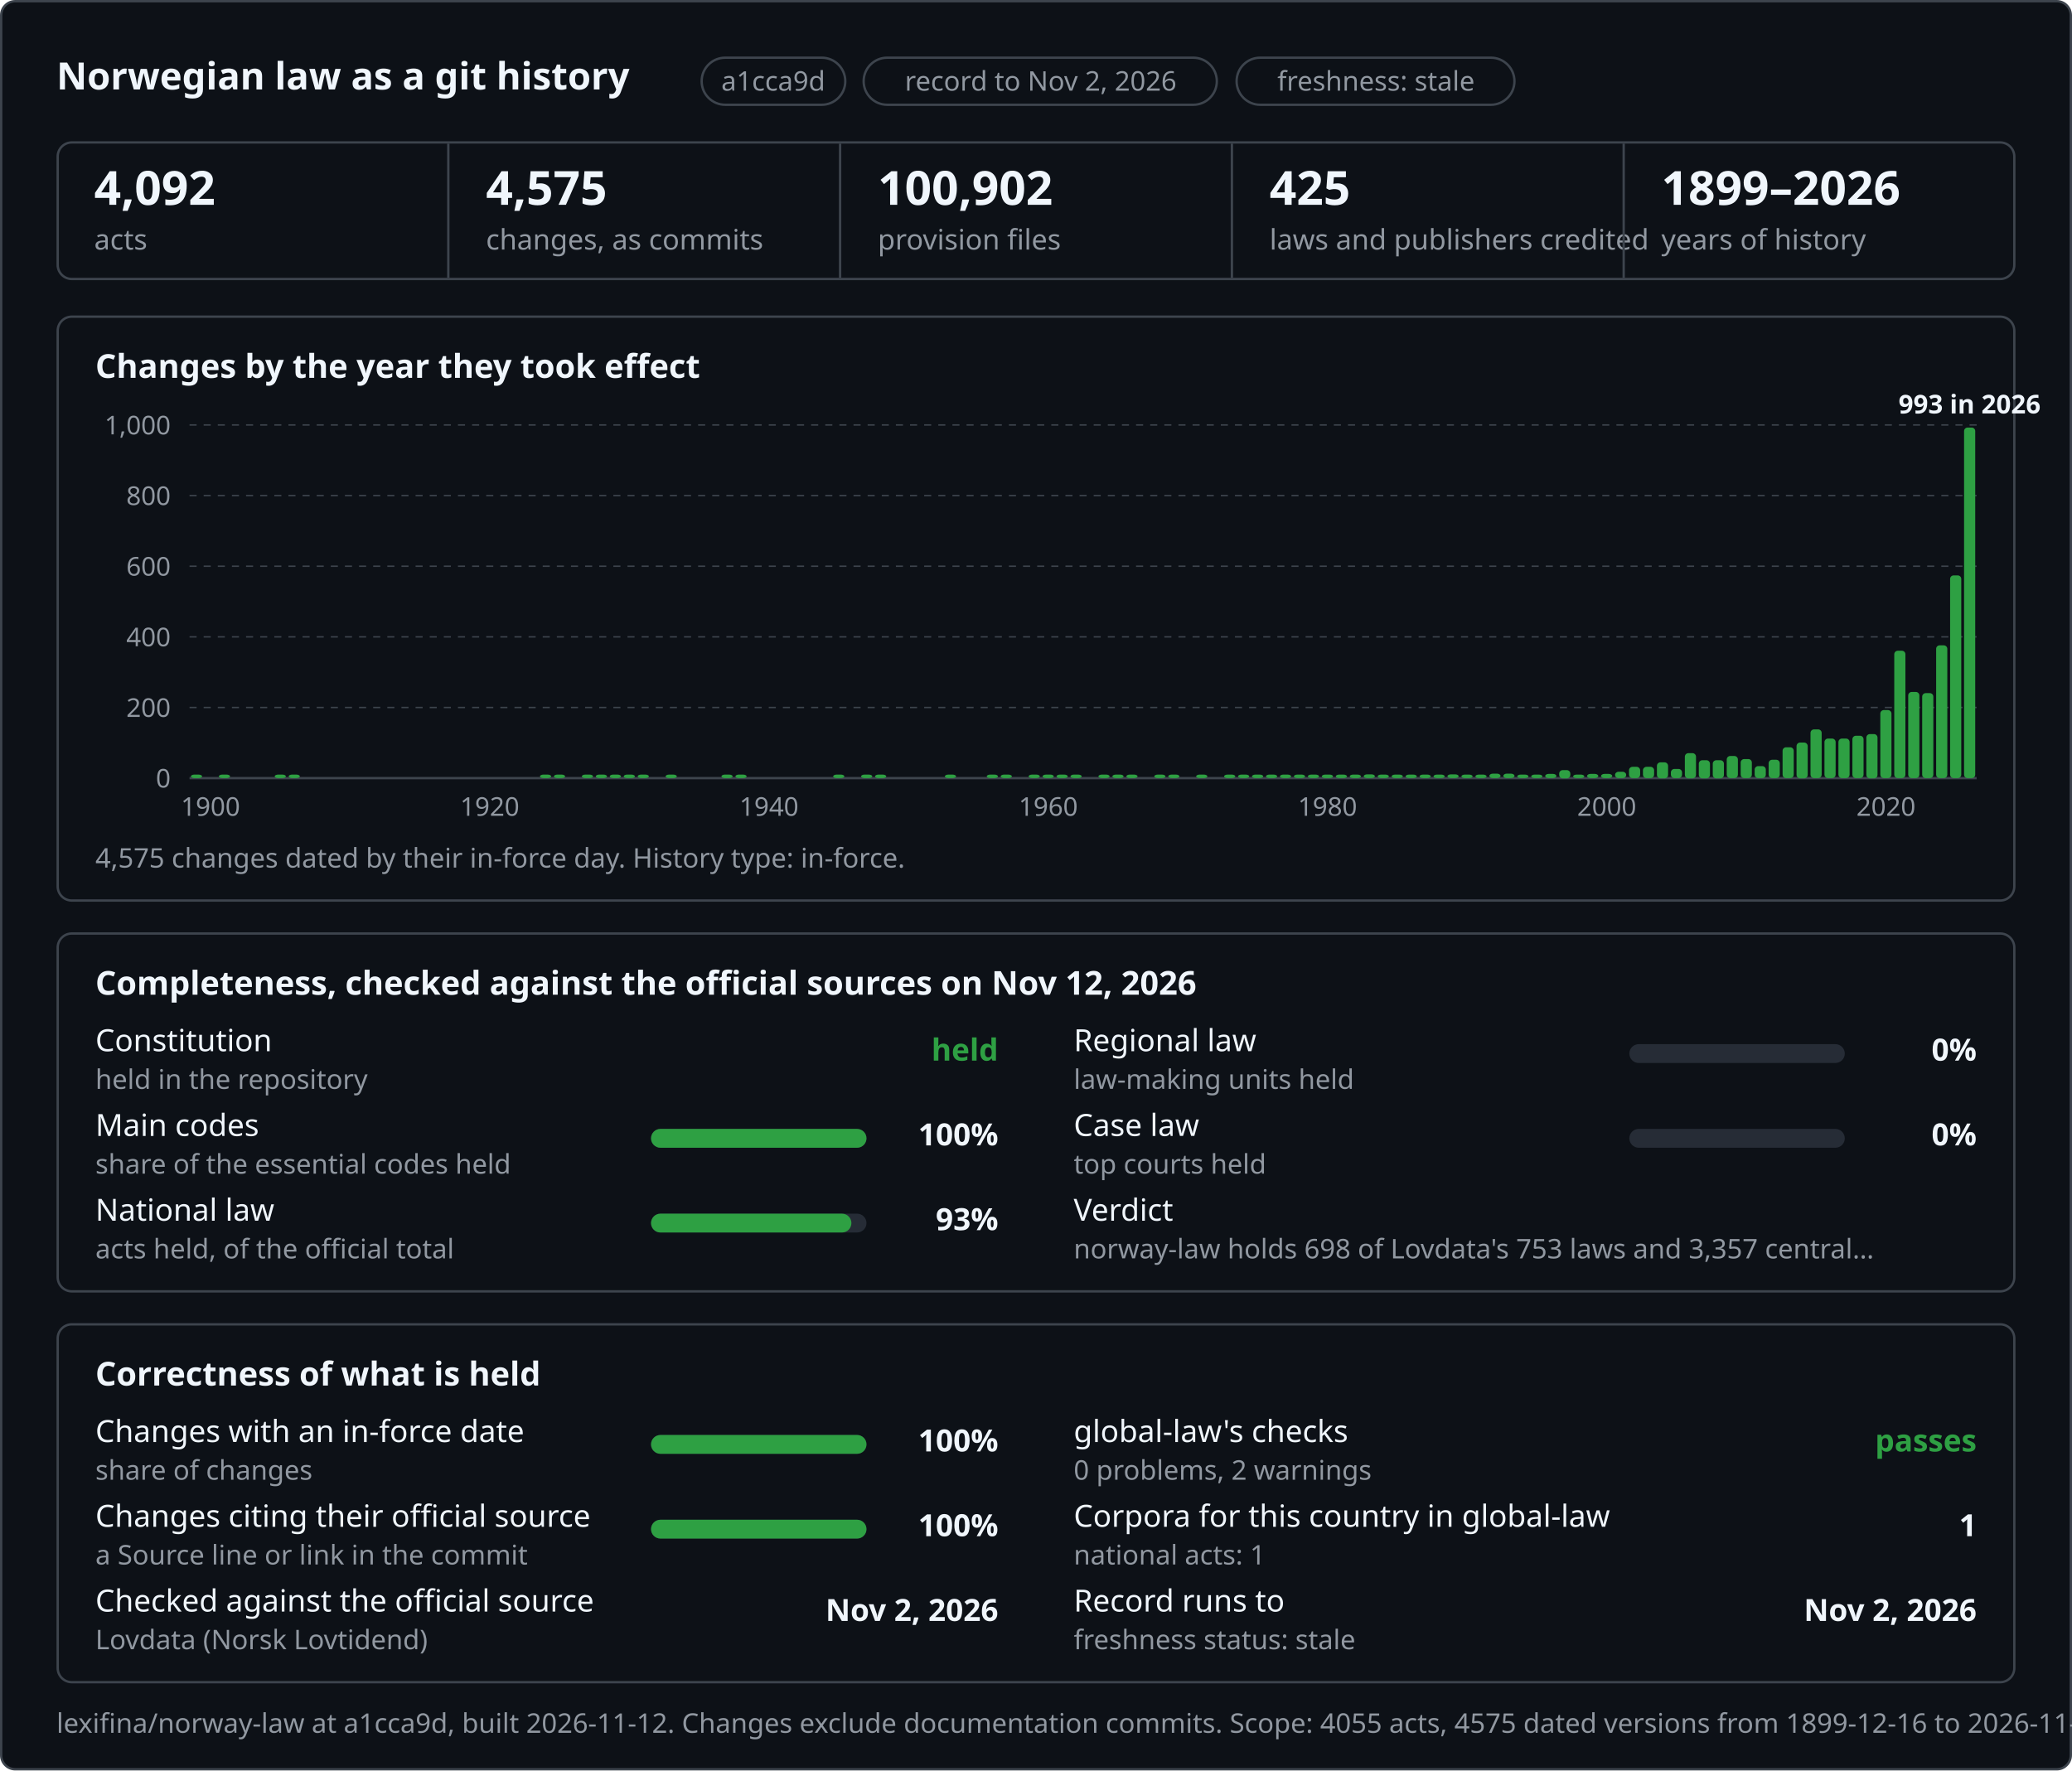
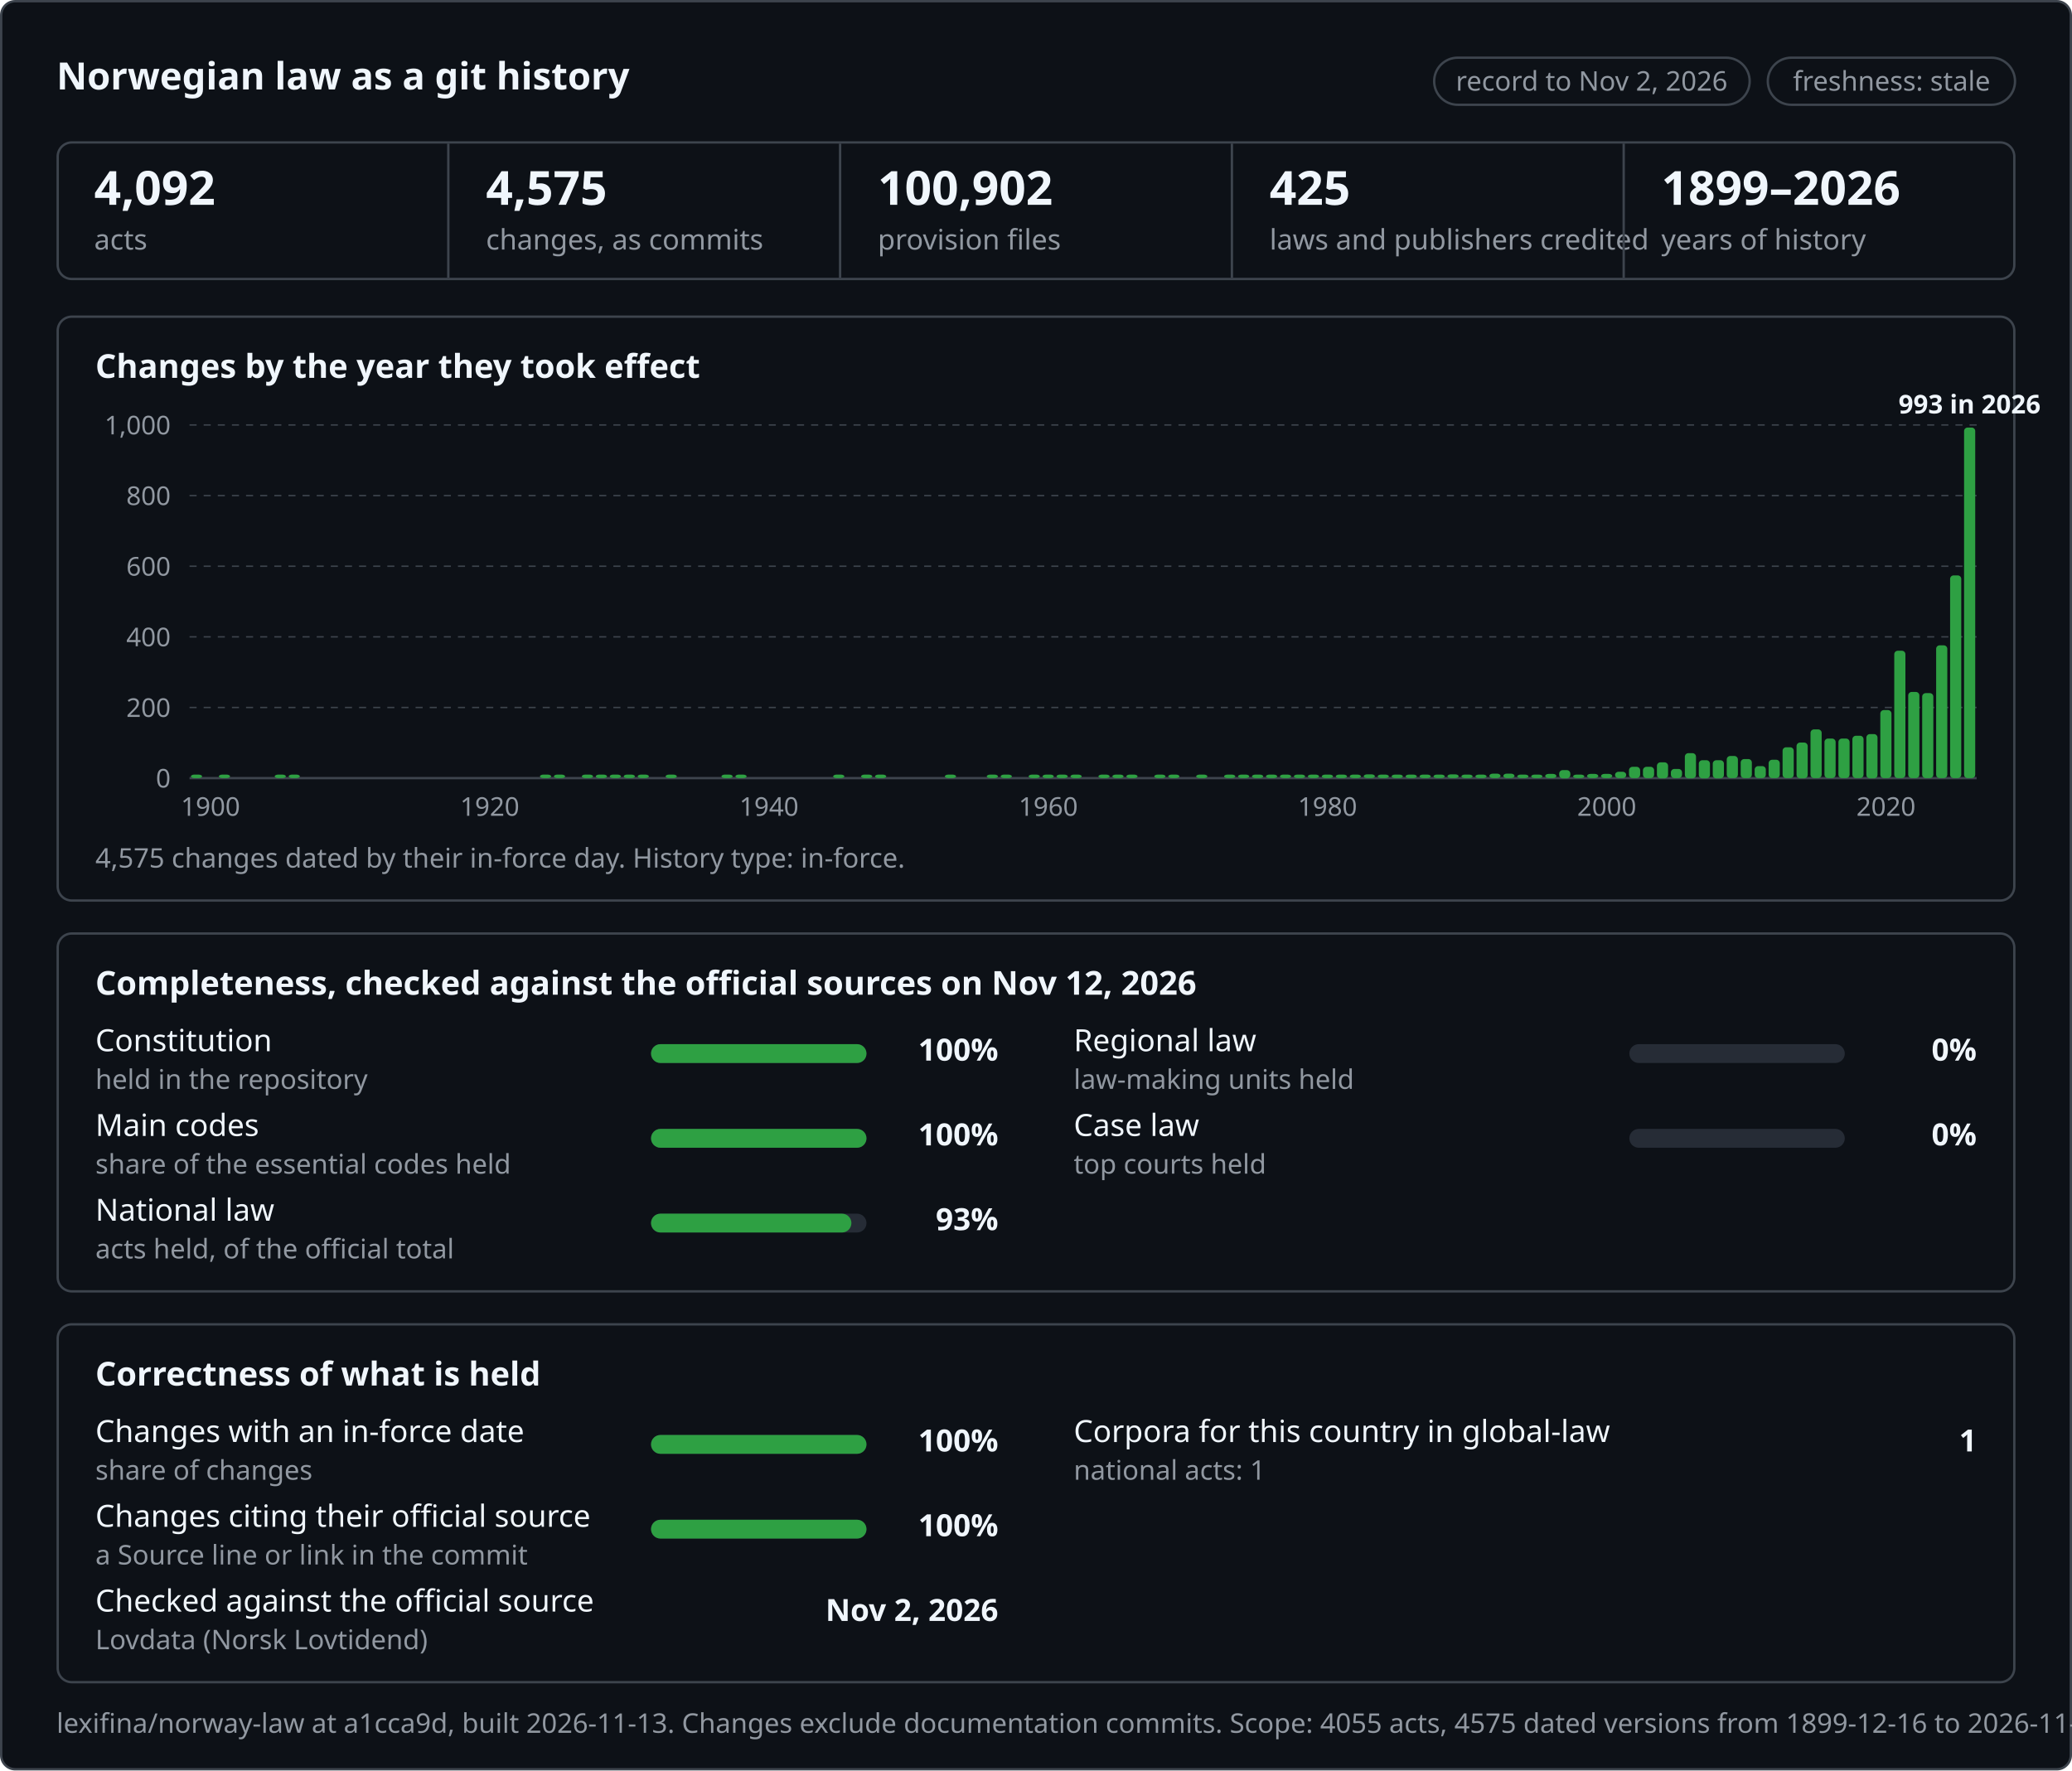
<svg xmlns="http://www.w3.org/2000/svg" width="880" height="752" viewBox="0 0 880 752" font-family="-apple-system,BlinkMacSystemFont,Segoe UI,Noto Sans,Helvetica,Arial,sans-serif">
  <rect x="0.5" y="0.5" width="879" height="751" rx="6" fill="#0d1117" stroke="#3d444d" />
  <text x="24" y="38" font-size="16" font-weight="600" fill="#f0f6fc">Norwegian law as a git history</text>
-   <rect x="298.0" y="24.5" width="61" height="20" rx="10" fill="none" stroke="#3d444d" />
-   <text x="328.4" y="38.5" font-size="11.5" font-weight="500" text-anchor="middle" fill="#9198a1">a1cca9d</text>
-   <rect x="366.8" y="24.5" width="150" height="20" rx="10" fill="none" stroke="#3d444d" />
-   <text x="442.0" y="38.5" font-size="11.5" font-weight="500" text-anchor="middle" fill="#9198a1">record to Nov 2, 2026</text>
-   <rect x="525.2" y="24.5" width="118" height="20" rx="10" fill="none" stroke="#3d444d" />
-   <text x="584.4" y="38.5" font-size="11.5" font-weight="500" text-anchor="middle" fill="#9198a1">freshness: stale</text>
+   <rect x="609.1" y="24.5" width="134" height="20" rx="10" fill="none" stroke="#3d444d" />
+   <text x="676.0" y="38.5" font-size="11.5" font-weight="500" text-anchor="middle" fill="#9198a1">record to Nov 2, 2026</text>
+   <rect x="750.8" y="24.5" width="105" height="20" rx="10" fill="none" stroke="#3d444d" />
+   <text x="803.4" y="38.5" font-size="11.5" font-weight="500" text-anchor="middle" fill="#9198a1">freshness: stale</text>
  <rect x="24.5" y="60.5" width="831" height="58" rx="6" fill="#0d1117" stroke="#3d444d" />
  <text x="40.0" y="87" font-size="20" font-weight="600" fill="#f0f6fc">4,092</text>
  <text x="40.0" y="106" font-size="12" fill="#9198a1">acts</text>
  <line x1="190.4" y1="61" x2="190.4" y2="118" stroke="#3d444d" />
  <text x="206.4" y="87" font-size="20" font-weight="600" fill="#f0f6fc">4,575</text>
  <text x="206.4" y="106" font-size="12" fill="#9198a1">changes, as commits</text>
  <line x1="356.8" y1="61" x2="356.8" y2="118" stroke="#3d444d" />
  <text x="372.8" y="87" font-size="20" font-weight="600" fill="#f0f6fc">100,902</text>
  <text x="372.8" y="106" font-size="12" fill="#9198a1">provision files</text>
  <line x1="523.2" y1="61" x2="523.2" y2="118" stroke="#3d444d" />
  <text x="539.2" y="87" font-size="20" font-weight="600" fill="#f0f6fc">425</text>
-   <text x="539.2" y="106" font-size="12" fill="#9198a1">laws and publishers credited</text>
+   <text x="539.2" y="106" font-size="12" fill="#9198a1" textLength="142" lengthAdjust="spacingAndGlyphs">laws and publishers credited</text>
  <line x1="689.6" y1="61" x2="689.6" y2="118" stroke="#3d444d" />
  <text x="705.6" y="87" font-size="20" font-weight="600" fill="#f0f6fc">1899–2026</text>
  <text x="705.6" y="106" font-size="12" fill="#9198a1">years of history</text>
  <rect x="24.5" y="134.5" width="831" height="248" rx="6" fill="#0d1117" stroke="#3d444d" />
  <text x="40.5" y="160.5" font-size="14" font-weight="600" fill="#f0f6fc">Changes by the year they took effect</text>
  <line x1="80.5" y1="330.5" x2="839.5" y2="330.5" stroke="#3d444d" stroke-width="1" />
  <text x="72.5" y="334.5" font-size="11" text-anchor="end" fill="#9198a1">0</text>
  <line x1="80.5" y1="300.5" x2="839.5" y2="300.5" stroke="#3d444d" stroke-width="0.6" stroke-dasharray="3 3" />
  <text x="72.5" y="304.5" font-size="11" text-anchor="end" fill="#9198a1">200</text>
  <line x1="80.5" y1="270.5" x2="839.5" y2="270.5" stroke="#3d444d" stroke-width="0.6" stroke-dasharray="3 3" />
  <text x="72.5" y="274.5" font-size="11" text-anchor="end" fill="#9198a1">400</text>
  <line x1="80.5" y1="240.5" x2="839.5" y2="240.5" stroke="#3d444d" stroke-width="0.6" stroke-dasharray="3 3" />
  <text x="72.5" y="244.5" font-size="11" text-anchor="end" fill="#9198a1">600</text>
  <line x1="80.5" y1="210.5" x2="839.5" y2="210.5" stroke="#3d444d" stroke-width="0.6" stroke-dasharray="3 3" />
  <text x="72.5" y="214.5" font-size="11" text-anchor="end" fill="#9198a1">800</text>
  <line x1="80.5" y1="180.5" x2="839.5" y2="180.5" stroke="#3d444d" stroke-width="0.6" stroke-dasharray="3 3" />
  <text x="72.5" y="184.5" font-size="11" text-anchor="end" fill="#9198a1">1,000</text>
  <rect x="81.09" y="329.0" width="4.74" height="1.5" rx="1.5" fill="#2ea043" />
  <text x="89.4" y="346.5" font-size="11" text-anchor="middle" fill="#9198a1">1900</text>
  <rect x="92.95" y="329.0" width="4.74" height="1.5" rx="1.5" fill="#2ea043" />
  <rect x="116.67" y="329.0" width="4.74" height="1.5" rx="1.5" fill="#2ea043" />
  <rect x="122.60" y="329.0" width="4.74" height="1.5" rx="1.5" fill="#2ea043" />
  <text x="208.0" y="346.5" font-size="11" text-anchor="middle" fill="#9198a1">1920</text>
  <rect x="229.34" y="329.0" width="4.74" height="1.5" rx="1.5" fill="#2ea043" />
  <rect x="235.26" y="329.0" width="4.74" height="1.5" rx="1.5" fill="#2ea043" />
  <rect x="247.12" y="329.0" width="4.74" height="1.5" rx="1.5" fill="#2ea043" />
  <rect x="253.05" y="329.0" width="4.74" height="1.5" rx="1.5" fill="#2ea043" />
  <rect x="258.98" y="329.0" width="4.74" height="1.5" rx="1.5" fill="#2ea043" />
  <rect x="264.91" y="329.0" width="4.74" height="1.5" rx="1.5" fill="#2ea043" />
  <rect x="270.84" y="329.0" width="4.74" height="1.5" rx="1.5" fill="#2ea043" />
  <rect x="282.70" y="329.0" width="4.74" height="1.5" rx="1.5" fill="#2ea043" />
  <rect x="306.42" y="329.0" width="4.74" height="1.5" rx="1.5" fill="#2ea043" />
  <rect x="312.35" y="329.0" width="4.74" height="1.5" rx="1.5" fill="#2ea043" />
  <text x="326.6" y="346.5" font-size="11" text-anchor="middle" fill="#9198a1">1940</text>
  <rect x="353.86" y="329.0" width="4.74" height="1.5" rx="1.5" fill="#2ea043" />
  <rect x="365.72" y="329.0" width="4.74" height="1.5" rx="1.5" fill="#2ea043" />
  <rect x="371.65" y="329.0" width="4.74" height="1.5" rx="1.5" fill="#2ea043" />
  <rect x="401.30" y="329.0" width="4.74" height="1.5" rx="1.5" fill="#2ea043" />
  <rect x="419.09" y="329.0" width="4.74" height="1.5" rx="1.5" fill="#2ea043" />
  <rect x="425.01" y="329.0" width="4.74" height="1.5" rx="1.5" fill="#2ea043" />
  <rect x="436.87" y="329.0" width="4.74" height="1.5" rx="1.5" fill="#2ea043" />
  <rect x="442.80" y="329.0" width="4.74" height="1.5" rx="1.5" fill="#2ea043" />
  <text x="445.2" y="346.5" font-size="11" text-anchor="middle" fill="#9198a1">1960</text>
  <rect x="448.73" y="329.0" width="4.74" height="1.5" rx="1.5" fill="#2ea043" />
  <rect x="454.66" y="329.0" width="4.74" height="1.5" rx="1.5" fill="#2ea043" />
  <rect x="466.52" y="329.0" width="4.74" height="1.5" rx="1.5" fill="#2ea043" />
  <rect x="472.45" y="329.0" width="4.74" height="1.5" rx="1.5" fill="#2ea043" />
  <rect x="478.38" y="329.0" width="4.74" height="1.5" rx="1.5" fill="#2ea043" />
  <rect x="490.24" y="329.0" width="4.74" height="1.5" rx="1.5" fill="#2ea043" />
  <rect x="496.17" y="329.0" width="4.74" height="1.5" rx="1.5" fill="#2ea043" />
  <rect x="508.03" y="329.0" width="4.74" height="1.5" rx="1.5" fill="#2ea043" />
  <rect x="519.89" y="329.0" width="4.74" height="1.5" rx="1.5" fill="#2ea043" />
  <rect x="525.82" y="329.0" width="4.74" height="1.5" rx="1.5" fill="#2ea043" />
  <rect x="531.75" y="329.0" width="4.74" height="1.5" rx="1.5" fill="#2ea043" />
  <rect x="537.68" y="329.0" width="4.74" height="1.5" rx="1.5" fill="#2ea043" />
  <rect x="543.61" y="329.0" width="4.74" height="1.5" rx="1.5" fill="#2ea043" />
  <rect x="549.54" y="329.0" width="4.74" height="1.5" rx="1.5" fill="#2ea043" />
  <rect x="555.47" y="329.0" width="4.74" height="1.5" rx="1.5" fill="#2ea043" />
  <rect x="561.40" y="329.0" width="4.74" height="1.5" rx="1.5" fill="#2ea043" />
  <text x="563.8" y="346.5" font-size="11" text-anchor="middle" fill="#9198a1">1980</text>
  <rect x="567.33" y="329.0" width="4.74" height="1.5" rx="1.5" fill="#2ea043" />
  <rect x="573.26" y="329.0" width="4.74" height="1.5" rx="1.5" fill="#2ea043" />
  <rect x="579.19" y="328.9" width="4.74" height="1.6" rx="1.5" fill="#2ea043" />
  <rect x="585.12" y="329.0" width="4.74" height="1.5" rx="1.5" fill="#2ea043" />
  <rect x="591.05" y="329.0" width="4.74" height="1.5" rx="1.5" fill="#2ea043" />
  <rect x="596.98" y="329.0" width="4.74" height="1.5" rx="1.5" fill="#2ea043" />
  <rect x="602.91" y="329.0" width="4.74" height="1.5" rx="1.5" fill="#2ea043" />
  <rect x="608.84" y="329.0" width="4.74" height="1.5" rx="1.5" fill="#2ea043" />
  <rect x="614.76" y="328.9" width="4.74" height="1.6" rx="1.5" fill="#2ea043" />
  <rect x="620.69" y="329.0" width="4.74" height="1.5" rx="1.5" fill="#2ea043" />
  <rect x="626.62" y="329.0" width="4.74" height="1.5" rx="1.5" fill="#2ea043" />
  <rect x="632.55" y="328.6" width="4.74" height="1.9" rx="1.5" fill="#2ea043" />
  <rect x="638.48" y="328.6" width="4.74" height="1.9" rx="1.5" fill="#2ea043" />
  <rect x="644.41" y="329.0" width="4.74" height="1.5" rx="1.5" fill="#2ea043" />
  <rect x="650.34" y="329.0" width="4.74" height="1.5" rx="1.5" fill="#2ea043" />
  <rect x="656.27" y="328.7" width="4.74" height="1.8" rx="1.5" fill="#2ea043" />
  <rect x="662.20" y="327.1" width="4.74" height="3.5" rx="1.5" fill="#2ea043" />
  <rect x="668.13" y="329.0" width="4.74" height="1.5" rx="1.5" fill="#2ea043" />
  <rect x="674.06" y="328.7" width="4.74" height="1.8" rx="1.5" fill="#2ea043" />
  <rect x="679.99" y="328.7" width="4.74" height="1.8" rx="1.5" fill="#2ea043" />
  <text x="682.4" y="346.5" font-size="11" text-anchor="middle" fill="#9198a1">2000</text>
  <rect x="685.92" y="327.8" width="4.74" height="2.7" rx="1.5" fill="#2ea043" />
  <rect x="691.85" y="325.7" width="4.74" height="4.8" rx="1.5" fill="#2ea043" />
  <rect x="697.78" y="325.7" width="4.74" height="4.8" rx="1.5" fill="#2ea043" />
  <rect x="703.71" y="323.8" width="4.74" height="6.8" rx="1.5" fill="#2ea043" />
  <rect x="709.64" y="326.6" width="4.74" height="3.9" rx="1.5" fill="#2ea043" />
  <rect x="715.57" y="319.9" width="4.74" height="10.7" rx="1.5" fill="#2ea043" />
  <rect x="721.50" y="322.9" width="4.74" height="7.7" rx="1.5" fill="#2ea043" />
  <rect x="727.43" y="322.9" width="4.74" height="7.7" rx="1.5" fill="#2ea043" />
  <rect x="733.36" y="321.1" width="4.74" height="9.4" rx="1.5" fill="#2ea043" />
  <rect x="739.29" y="322.4" width="4.74" height="8.1" rx="1.5" fill="#2ea043" />
  <rect x="745.22" y="325.4" width="4.74" height="5.1" rx="1.5" fill="#2ea043" />
  <rect x="751.15" y="322.7" width="4.74" height="7.8" rx="1.5" fill="#2ea043" />
  <rect x="757.08" y="317.4" width="4.74" height="13.1" rx="1.5" fill="#2ea043" />
  <rect x="763.01" y="315.4" width="4.74" height="15.2" rx="1.5" fill="#2ea043" />
  <rect x="768.94" y="309.8" width="4.74" height="20.7" rx="1.5" fill="#2ea043" />
  <rect x="774.87" y="313.7" width="4.74" height="16.8" rx="1.5" fill="#2ea043" />
  <rect x="780.80" y="313.7" width="4.74" height="16.8" rx="1.5" fill="#2ea043" />
  <rect x="786.73" y="312.5" width="4.74" height="18.0" rx="1.5" fill="#2ea043" />
  <rect x="792.66" y="311.8" width="4.74" height="18.8" rx="1.5" fill="#2ea043" />
  <rect x="798.59" y="301.6" width="4.74" height="28.9" rx="1.5" fill="#2ea043" />
  <text x="801.0" y="346.5" font-size="11" text-anchor="middle" fill="#9198a1">2020</text>
  <rect x="804.51" y="276.4" width="4.74" height="54.1" rx="1.5" fill="#2ea043" />
  <rect x="810.44" y="293.9" width="4.74" height="36.6" rx="1.5" fill="#2ea043" />
  <rect x="816.37" y="294.4" width="4.74" height="36.1" rx="1.5" fill="#2ea043" />
  <rect x="822.30" y="274.1" width="4.74" height="56.4" rx="1.5" fill="#2ea043" />
  <rect x="828.23" y="244.4" width="4.74" height="86.1" rx="1.5" fill="#2ea043" />
  <rect x="834.16" y="181.6" width="4.74" height="148.9" rx="1.5" fill="#2ea043" />
  <text x="836.5" y="175.6" font-size="11" font-weight="600" text-anchor="middle" fill="#f0f6fc">993 in 2026</text>
  <text x="40.5" y="368.5" font-size="11.5" fill="#9198a1">4,575 changes dated by their in-force day. History type: in-force.</text>
  <rect x="24.5" y="396.5" width="831" height="152" rx="6" fill="#0d1117" stroke="#3d444d" />
  <text x="40.5" y="422.5" font-size="14" font-weight="600" fill="#f0f6fc">Completeness, checked against the official sources on Nov 12, 2026</text>
  <text x="40.5" y="446.5" font-size="13" fill="#f0f6fc">Constitution</text>
  <text x="40.5" y="462.5" font-size="11.5" fill="#9198a1">held in the repository</text>
-   <text x="424.0" y="450.5" font-size="13" font-weight="600" text-anchor="end" fill="#2ea043">held</text>
+   <g>
+     <rect x="276.5" y="443.5" width="91.5" height="8" rx="4" fill="#262c36" />
+     <rect x="276.5" y="443.5" width="91.5" height="8" rx="4" fill="#2ea043" />
+   </g>
+   <text x="424.0" y="450.5" font-size="13" font-weight="600" text-anchor="end" fill="#f0f6fc">100%</text>
  <text x="40.5" y="482.5" font-size="13" fill="#f0f6fc">Main codes</text>
  <text x="40.5" y="498.5" font-size="11.5" fill="#9198a1">share of the essential codes held</text>
  <g>
    <rect x="276.5" y="479.5" width="91.5" height="8" rx="4" fill="#262c36" />
    <rect x="276.5" y="479.5" width="91.5" height="8" rx="4" fill="#2ea043" />
  </g>
  <text x="424.0" y="486.5" font-size="13" font-weight="600" text-anchor="end" fill="#f0f6fc">100%</text>
  <text x="40.5" y="518.5" font-size="13" fill="#f0f6fc">National law</text>
  <text x="40.5" y="534.5" font-size="11.5" fill="#9198a1">acts held, of the official total</text>
  <g>
    <rect x="276.5" y="515.5" width="91.5" height="8" rx="4" fill="#262c36" />
    <rect x="276.5" y="515.5" width="85.1" height="8" rx="4" fill="#2ea043" />
  </g>
  <text x="424.0" y="522.5" font-size="13" font-weight="600" text-anchor="end" fill="#f0f6fc">93%</text>
  <text x="456.0" y="446.5" font-size="13" fill="#f0f6fc">Regional law</text>
  <text x="456.0" y="462.5" font-size="11.5" fill="#9198a1">law-making units held</text>
  <g>
    <rect x="692.0" y="443.5" width="91.5" height="8" rx="4" fill="#262c36" />
  </g>
  <text x="839.5" y="450.5" font-size="13" font-weight="600" text-anchor="end" fill="#f0f6fc">0%</text>
  <text x="456.0" y="482.5" font-size="13" fill="#f0f6fc">Case law</text>
  <text x="456.0" y="498.5" font-size="11.5" fill="#9198a1">top courts held</text>
  <g>
    <rect x="692.0" y="479.5" width="91.5" height="8" rx="4" fill="#262c36" />
  </g>
  <text x="839.5" y="486.5" font-size="13" font-weight="600" text-anchor="end" fill="#f0f6fc">0%</text>
-   <text x="456.0" y="518.5" font-size="13" fill="#f0f6fc">Verdict</text>
-   <text x="456.0" y="534.5" font-size="11.5" fill="#9198a1">norway-law holds 698 of Lovdata's 753 laws and 3,357 central…</text>
-   <text x="839.5" y="522.5" font-size="13" font-weight="600" text-anchor="end" fill="#9198a1" />
  <rect x="24.5" y="562.5" width="831" height="152" rx="6" fill="#0d1117" stroke="#3d444d" />
  <text x="40.5" y="588.5" font-size="14" font-weight="600" fill="#f0f6fc">Correctness of what is held</text>
  <text x="40.5" y="612.5" font-size="13" fill="#f0f6fc">Changes with an in-force date</text>
  <text x="40.5" y="628.5" font-size="11.5" fill="#9198a1">share of changes</text>
  <g>
    <rect x="276.5" y="609.5" width="91.5" height="8" rx="4" fill="#262c36" />
    <rect x="276.5" y="609.5" width="91.5" height="8" rx="4" fill="#2ea043" />
  </g>
  <text x="424.0" y="616.5" font-size="13" font-weight="600" text-anchor="end" fill="#f0f6fc">100%</text>
  <text x="40.5" y="648.5" font-size="13" fill="#f0f6fc">Changes citing their official source</text>
  <text x="40.5" y="664.5" font-size="11.5" fill="#9198a1">a Source line or link in the commit</text>
  <g>
    <rect x="276.5" y="645.5" width="91.5" height="8" rx="4" fill="#262c36" />
    <rect x="276.5" y="645.5" width="91.5" height="8" rx="4" fill="#2ea043" />
  </g>
  <text x="424.0" y="652.5" font-size="13" font-weight="600" text-anchor="end" fill="#f0f6fc">100%</text>
  <text x="40.5" y="684.5" font-size="13" fill="#f0f6fc">Checked against the official source</text>
  <text x="40.5" y="700.5" font-size="11.5" fill="#9198a1">Lovdata (Norsk Lovtidend)</text>
  <text x="424.0" y="688.5" font-size="13" font-weight="600" text-anchor="end" fill="#f0f6fc">Nov 2, 2026</text>
-   <text x="456.0" y="612.5" font-size="13" fill="#f0f6fc">global-law's checks</text>
-   <text x="456.0" y="628.5" font-size="11.5" fill="#9198a1">0 problems, 2 warnings</text>
-   <text x="839.5" y="616.5" font-size="13" font-weight="600" text-anchor="end" fill="#2ea043">passes</text>
-   <text x="456.0" y="648.5" font-size="13" fill="#f0f6fc">Corpora for this country in global-law</text>
-   <text x="456.0" y="664.5" font-size="11.5" fill="#9198a1">national acts: 1</text>
-   <text x="839.5" y="652.5" font-size="13" font-weight="600" text-anchor="end" fill="#f0f6fc">1</text>
-   <text x="456.0" y="684.5" font-size="13" fill="#f0f6fc">Record runs to</text>
-   <text x="456.0" y="700.5" font-size="11.5" fill="#9198a1">freshness status: stale</text>
-   <text x="839.5" y="688.5" font-size="13" font-weight="600" text-anchor="end" fill="#f0f6fc">Nov 2, 2026</text>
-   <text x="24" y="736" font-size="11.5" fill="#9198a1">lexifina/norway-law at a1cca9d, built 2026-11-12. Changes exclude documentation commits. Scope: 4055 acts, 4575 dated versions from 1899-12-16 to 2026-11-02</text>
+   <text x="456.0" y="612.5" font-size="13" fill="#f0f6fc">Corpora for this country in global-law</text>
+   <text x="456.0" y="628.5" font-size="11.5" fill="#9198a1">national acts: 1</text>
+   <text x="839.5" y="616.5" font-size="13" font-weight="600" text-anchor="end" fill="#f0f6fc">1</text>
+   <text x="24" y="736" font-size="11.5" fill="#9198a1">lexifina/norway-law at a1cca9d, built 2026-11-13. Changes exclude documentation commits. Scope: 4055 acts, 4575 dated versions from 1899-12-16 to 2026-11-02</text>
</svg>
